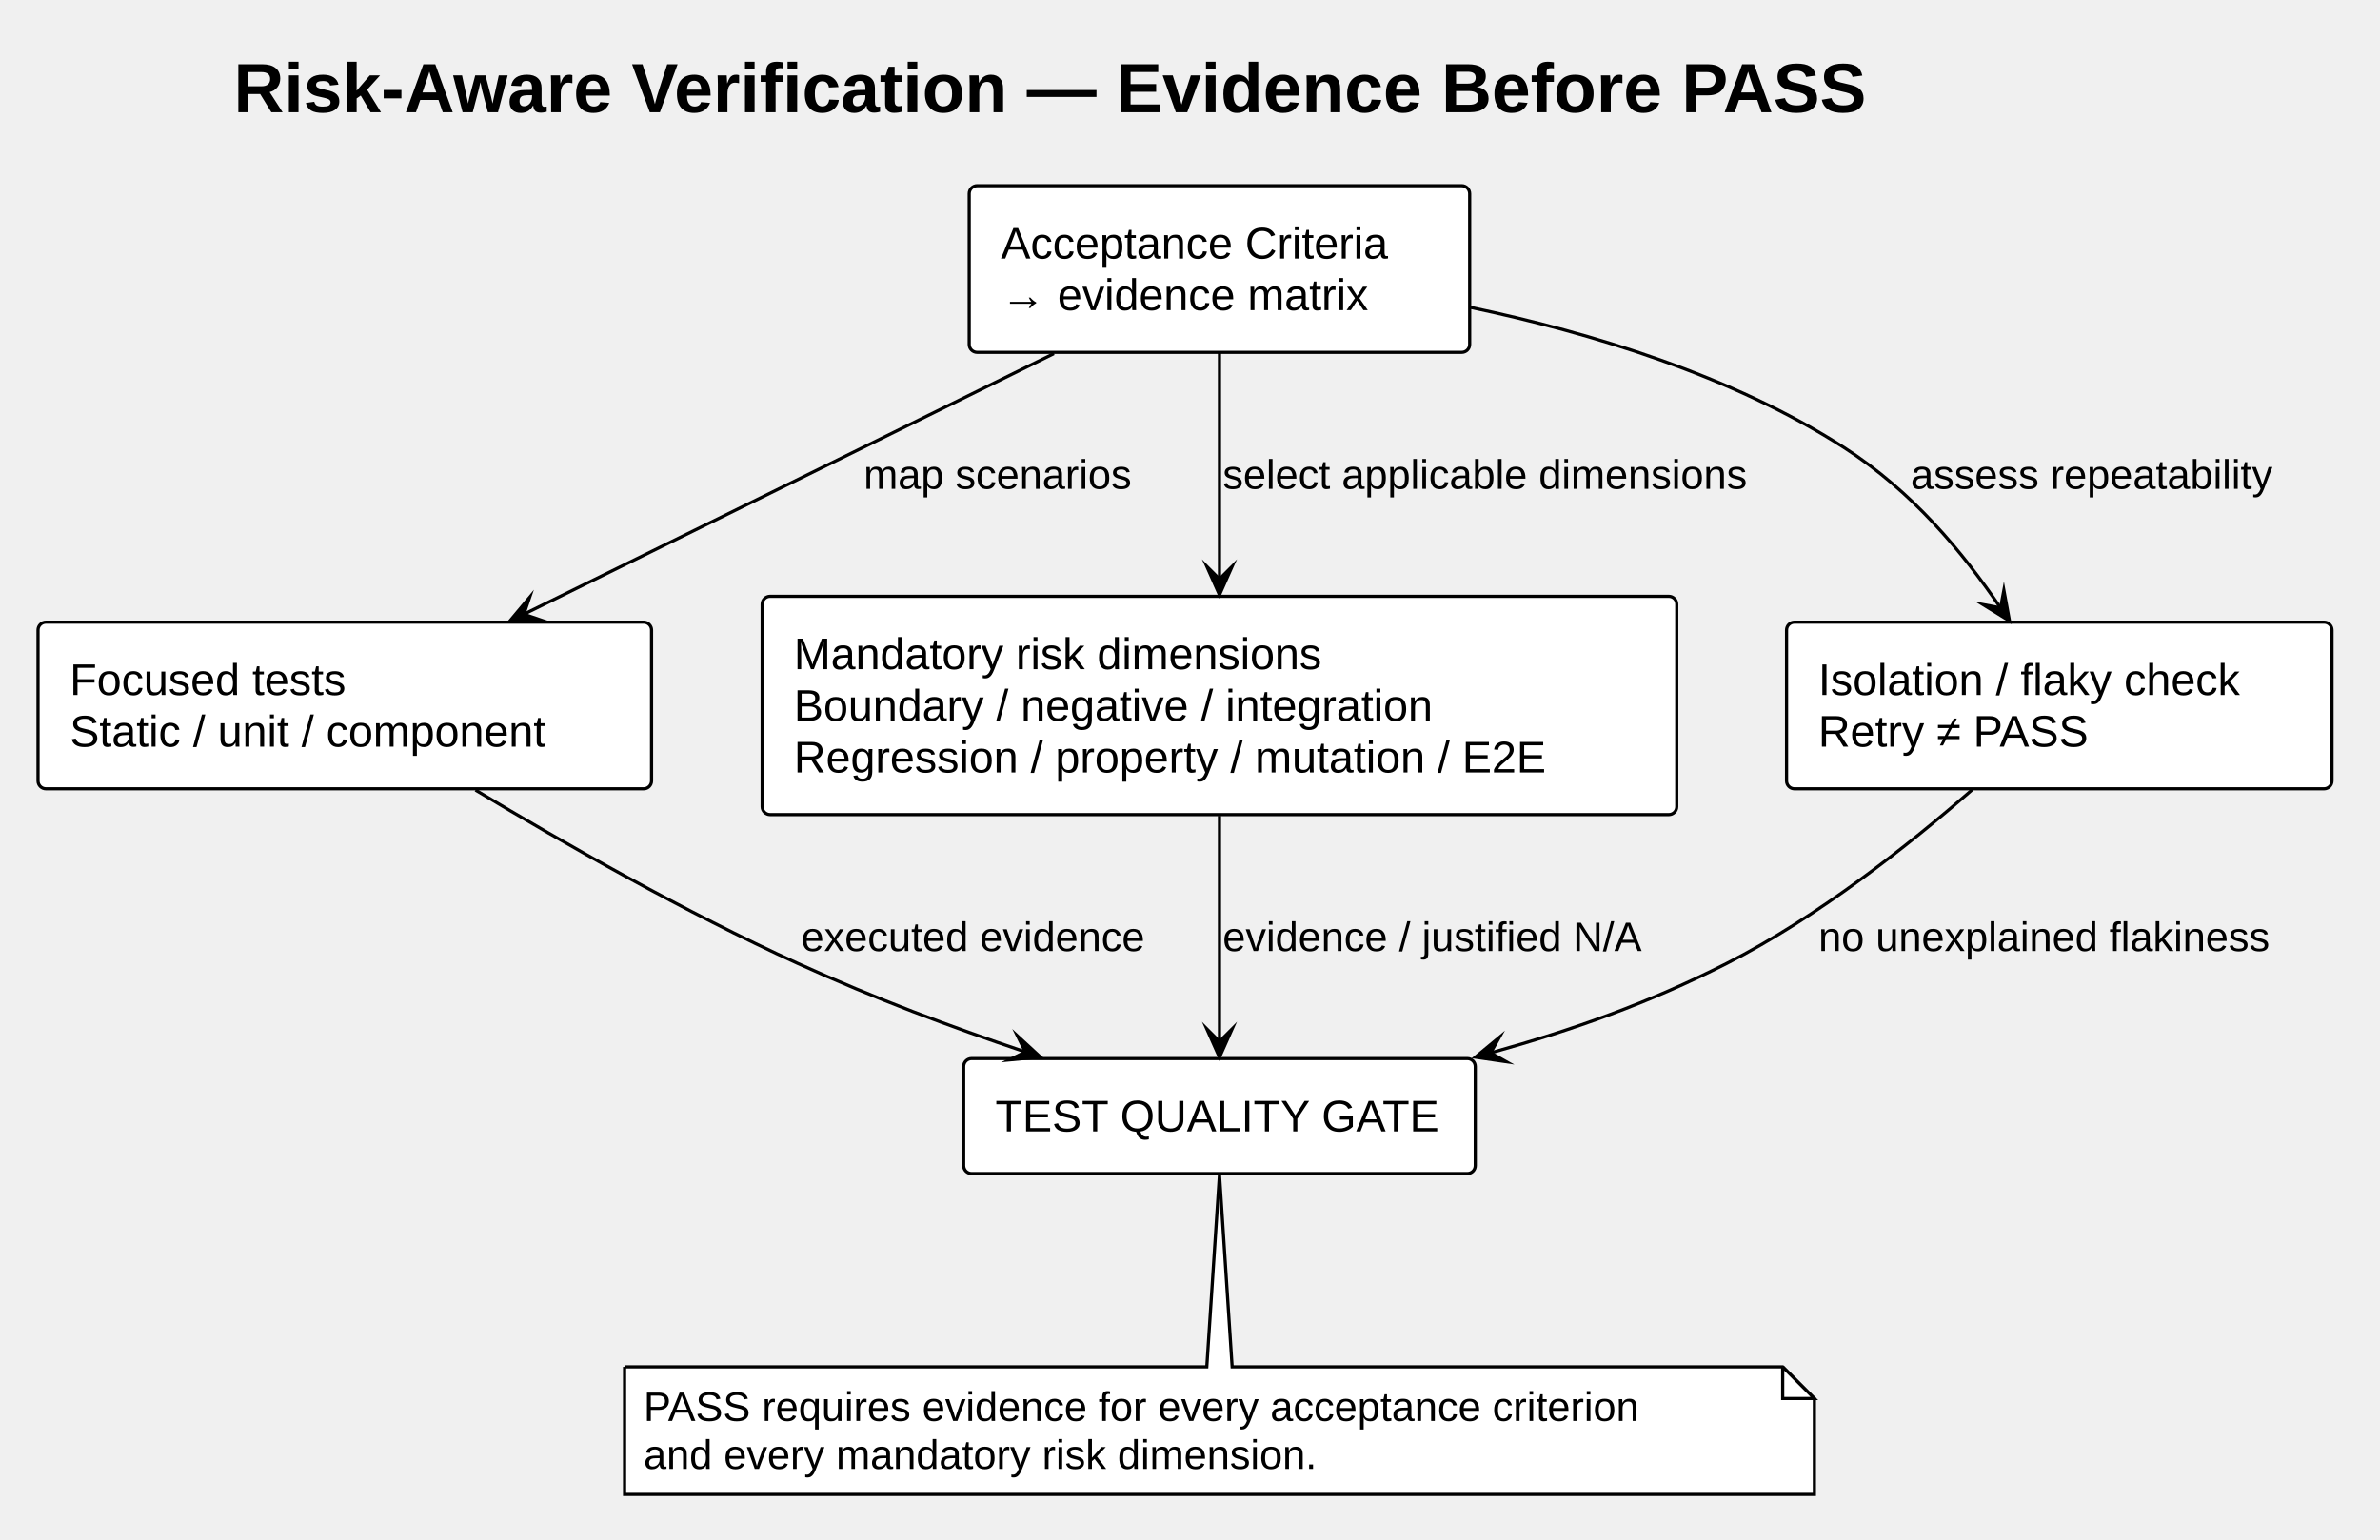
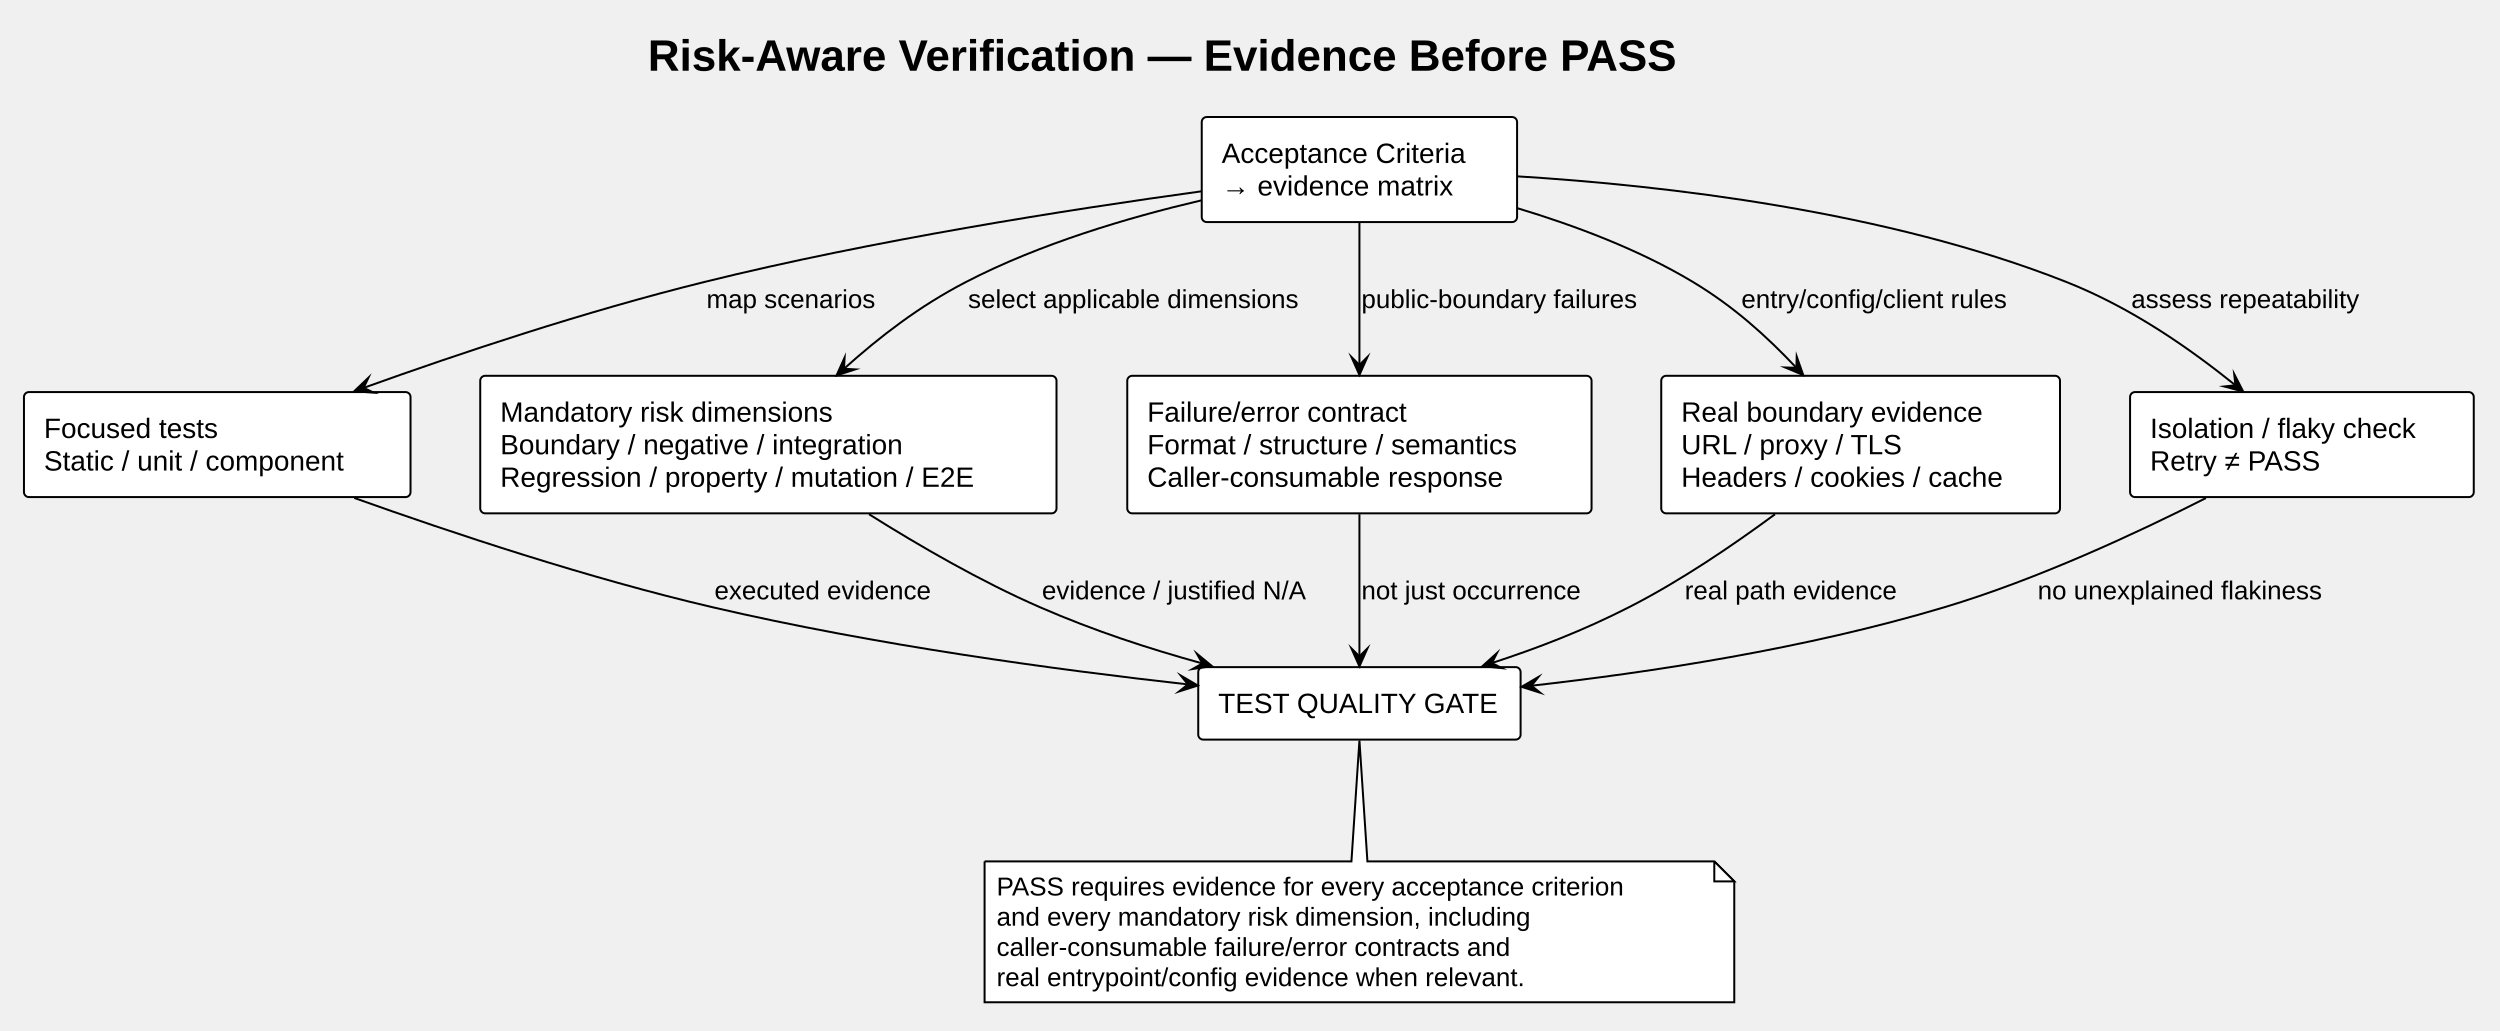
- <svg xmlns="http://www.w3.org/2000/svg" contentStyleType="text/css" data-diagram-type="DESCRIPTION" height="486px" preserveAspectRatio="none" style="width:751px;height:486px;background:#FFFFFF;" version="1.1" viewBox="0 0 751 486" width="751px" zoomAndPan="magnify">
+ <svg xmlns="http://www.w3.org/2000/svg" contentStyleType="text/css" data-diagram-type="DESCRIPTION" height="516px" preserveAspectRatio="none" style="width:1252px;height:516px;background:#FFFFFF;" version="1.1" viewBox="0 0 1252 516" width="1252px" zoomAndPan="magnify">
  <defs />
  <g>
    <g class="title" data-source-line="6">
-       <text fill="#000000" font-family="Arial" font-size="22" font-weight="700" lengthAdjust="spacing" textLength="601.96" x="73.743" y="35.421">Risk-Aware Verification — Evidence Before PASS</text>
+       <text fill="#000000" font-family="Arial" font-size="22" font-weight="700" lengthAdjust="spacing" textLength="601.96" x="324.45" y="35.421">Risk-Aware Verification — Evidence Before PASS</text>
    </g>
    <g class="entity" data-qualified-name="acceptance" data-source-line="8" id="ent0001">
-       <rect fill="#FFFFFF" height="52.594" rx="2.5" ry="2.5" style="stroke:#000000;stroke-width:1;" width="157.922" x="305.83" y="58.609" />
-       <text fill="#000000" font-family="Arial" font-size="14" lengthAdjust="spacing" textLength="137.922" x="315.83" y="81.605">Acceptance Criteria</text>
-       <text fill="#000000" font-family="Arial" font-size="14" lengthAdjust="spacing" textLength="129.739" x="315.83" y="97.901">→ evidence matrix</text>
+       <rect fill="#FFFFFF" height="52.594" rx="2.5" ry="2.5" style="stroke:#000000;stroke-width:1;" width="157.922" x="601.83" y="58.609" />
+       <text fill="#000000" font-family="Arial" font-size="14" lengthAdjust="spacing" textLength="137.922" x="611.83" y="81.605">Acceptance Criteria</text>
+       <text fill="#000000" font-family="Arial" font-size="14" lengthAdjust="spacing" textLength="129.739" x="611.83" y="97.901">→ evidence matrix</text>
    </g>
    <g class="entity" data-qualified-name="focused" data-source-line="9" id="ent0002">
-       <rect fill="#FFFFFF" height="52.594" rx="2.5" ry="2.5" style="stroke:#000000;stroke-width:1;" width="193.592" x="12" y="196.359" />
-       <text fill="#000000" font-family="Arial" font-size="14" lengthAdjust="spacing" textLength="96.612" x="22" y="219.355">Focused tests</text>
-       <text fill="#000000" font-family="Arial" font-size="14" lengthAdjust="spacing" textLength="173.592" x="22" y="235.651">Static / unit / component</text>
+       <rect fill="#FFFFFF" height="52.594" rx="2.5" ry="2.5" style="stroke:#000000;stroke-width:1;" width="193.592" x="12" y="196.349" />
+       <text fill="#000000" font-family="Arial" font-size="14" lengthAdjust="spacing" textLength="96.612" x="22" y="219.345">Focused tests</text>
+       <text fill="#000000" font-family="Arial" font-size="14" lengthAdjust="spacing" textLength="173.592" x="22" y="235.641">Static / unit / component</text>
    </g>
    <g class="entity" data-qualified-name="risk" data-source-line="10" id="ent0003">
-       <rect fill="#FFFFFF" height="68.891" rx="2.5" ry="2.5" style="stroke:#000000;stroke-width:1;" width="288.598" x="240.5" y="188.209" />
-       <text fill="#000000" font-family="Arial" font-size="14" lengthAdjust="spacing" textLength="188.856" x="250.5" y="211.204">Mandatory risk dimensions</text>
-       <text fill="#000000" font-family="Arial" font-size="14" lengthAdjust="spacing" textLength="232.791" x="250.5" y="227.501">Boundary / negative / integration</text>
-       <text fill="#000000" font-family="Arial" font-size="14" lengthAdjust="spacing" textLength="268.598" x="250.5" y="243.798">Regression / property / mutation / E2E</text>
+       <rect fill="#FFFFFF" height="68.891" rx="2.5" ry="2.5" style="stroke:#000000;stroke-width:1;" width="288.598" x="240.5" y="188.199" />
+       <text fill="#000000" font-family="Arial" font-size="14" lengthAdjust="spacing" textLength="188.856" x="250.5" y="211.195">Mandatory risk dimensions</text>
+       <text fill="#000000" font-family="Arial" font-size="14" lengthAdjust="spacing" textLength="232.791" x="250.5" y="227.491">Boundary / negative / integration</text>
+       <text fill="#000000" font-family="Arial" font-size="14" lengthAdjust="spacing" textLength="268.598" x="250.5" y="243.788">Regression / property / mutation / E2E</text>
    </g>
-     <g class="entity" data-qualified-name="isolation" data-source-line="11" id="ent0004">
-       <rect fill="#FFFFFF" height="52.594" rx="2.5" ry="2.5" style="stroke:#000000;stroke-width:1;" width="172.12" x="563.74" y="196.359" />
-       <text fill="#000000" font-family="Arial" font-size="14" lengthAdjust="spacing" textLength="152.12" x="573.74" y="219.355">Isolation / flaky check</text>
-       <text fill="#000000" font-family="Arial" font-size="14" lengthAdjust="spacing" textLength="94.295" x="573.74" y="235.651">Retry ≠ PASS</text>
+     <g class="entity" data-qualified-name="failure_contract" data-source-line="11" id="ent0004">
+       <rect fill="#FFFFFF" height="68.891" rx="2.5" ry="2.5" style="stroke:#000000;stroke-width:1;" width="232.523" x="564.53" y="188.199" />
+       <text fill="#000000" font-family="Arial" font-size="14" lengthAdjust="spacing" textLength="149.413" x="574.53" y="211.195">Failure/error contract</text>
+       <text fill="#000000" font-family="Arial" font-size="14" lengthAdjust="spacing" textLength="212.523" x="574.53" y="227.491">Format / structure / semantics</text>
+       <text fill="#000000" font-family="Arial" font-size="14" lengthAdjust="spacing" textLength="198.81" x="574.53" y="243.788">Caller-consumable response</text>
    </g>
-     <g class="entity" data-qualified-name="gate" data-source-line="12" id="ent0005">
-       <rect fill="#FFFFFF" height="36.297" rx="2.5" ry="2.5" style="stroke:#000000;stroke-width:1;" width="161.435" x="304.08" y="334.099" />
-       <text fill="#000000" font-family="Arial" font-size="14" lengthAdjust="spacing" textLength="141.435" x="314.08" y="357.094">TEST QUALITY GATE</text>
+     <g class="entity" data-qualified-name="real_boundary" data-source-line="12" id="ent0005">
+       <rect fill="#FFFFFF" height="68.891" rx="2.5" ry="2.5" style="stroke:#000000;stroke-width:1;" width="199.696" x="831.95" y="188.199" />
+       <text fill="#000000" font-family="Arial" font-size="14" lengthAdjust="spacing" textLength="169.887" x="841.95" y="211.195">Real boundary evidence</text>
+       <text fill="#000000" font-family="Arial" font-size="14" lengthAdjust="spacing" textLength="120.025" x="841.95" y="227.491">URL / proxy / TLS</text>
+       <text fill="#000000" font-family="Arial" font-size="14" lengthAdjust="spacing" textLength="179.696" x="841.95" y="243.788">Headers / cookies / cache</text>
    </g>
-     <g class="entity" data-qualified-name="GMN12" data-source-line="22" id="ent0013">
-       <path d="M197.08,431.389 L197.08,471.655 A0,0 0 0 0 197.08,471.655 L572.52,471.655 A0,0 0 0 0 572.52,471.655 L572.52,441.389 L562.52,431.389 L388.8,431.389 L384.8,370.639 L380.8,431.389 L197.08,431.389 A0,0 0 0 0 197.08,431.389" fill="#FFFFFF" style="stroke:#000000;stroke-width:1;" />
-       <path d="M562.52,431.389 L562.52,441.389 L572.52,441.389 L562.52,431.389" fill="#FFFFFF" style="stroke:#000000;stroke-width:1;" />
-       <text fill="#000000" font-family="Arial" font-size="13" lengthAdjust="spacing" textLength="354.44" x="203.08" y="448.456">PASS requires evidence for every acceptance criterion</text>
-       <text fill="#000000" font-family="Arial" font-size="13" lengthAdjust="spacing" textLength="243.623" x="203.08" y="463.589">and every mandatory risk dimension.</text>
+     <g class="entity" data-qualified-name="isolation" data-source-line="13" id="ent0006">
+       <rect fill="#FFFFFF" height="52.594" rx="2.5" ry="2.5" style="stroke:#000000;stroke-width:1;" width="172.12" x="1066.74" y="196.349" />
+       <text fill="#000000" font-family="Arial" font-size="14" lengthAdjust="spacing" textLength="152.12" x="1076.74" y="219.345">Isolation / flaky check</text>
+       <text fill="#000000" font-family="Arial" font-size="14" lengthAdjust="spacing" textLength="94.295" x="1076.74" y="235.641">Retry ≠ PASS</text>
    </g>
-     <g class="link" data-entity-1="ent0001" data-entity-2="ent0002" data-link-type="dependency" data-source-line="14" id="lnk6">
-       <path d="M332.56,111.599 C283.33,135.809 214.467,169.683 165.307,193.863" fill="none" id="acceptance-to-focused" style="stroke:#000000;stroke-width:1;" />
-       <polygon fill="#000000" points="160.82,196.069,170.661,195.686,165.307,193.863,167.131,188.508,160.82,196.069" style="stroke:#000000;stroke-width:1;stroke-linejoin:miter;stroke-miterlimit:10;" />
-       <text fill="#000000" font-family="Arial" font-size="13" lengthAdjust="spacing" textLength="94.821" x="272.52" y="154.276">map scenarios</text>
+     <g class="entity" data-qualified-name="gate" data-source-line="14" id="ent0007">
+       <rect fill="#FFFFFF" height="36.297" rx="2.5" ry="2.5" style="stroke:#000000;stroke-width:1;" width="161.435" x="600.08" y="334.089" />
+       <text fill="#000000" font-family="Arial" font-size="14" lengthAdjust="spacing" textLength="141.435" x="610.08" y="357.084">TEST QUALITY GATE</text>
    </g>
-     <g class="link" data-entity-1="ent0001" data-entity-2="ent0003" data-link-type="dependency" data-source-line="15" id="lnk7">
-       <path d="M384.8,111.439 C384.8,133.019 384.8,159.109 384.8,182.769" fill="none" id="acceptance-to-risk" style="stroke:#000000;stroke-width:1;" />
-       <polygon fill="#000000" points="384.8,187.769,388.8,178.769,384.8,182.769,380.8,178.769,384.8,187.769" style="stroke:#000000;stroke-width:1;stroke-linejoin:miter;stroke-miterlimit:10;" />
-       <text fill="#000000" font-family="Arial" font-size="13" lengthAdjust="spacing" textLength="187.675" x="385.8" y="154.276">select applicable dimensions</text>
+     <g class="entity" data-qualified-name="GMN18" data-source-line="28" id="ent0019">
+       <path d="M493.08,431.389 L493.08,501.921 A0,0 0 0 0 493.08,501.921 L868.52,501.921 A0,0 0 0 0 868.52,501.921 L868.52,441.389 L858.52,431.389 L684.8,431.389 L680.8,370.799 L676.8,431.389 L493.08,431.389 A0,0 0 0 0 493.08,431.389" fill="#FFFFFF" style="stroke:#000000;stroke-width:1;" />
+       <path d="M858.52,431.389 L858.52,441.389 L868.52,441.389 L858.52,431.389" fill="#FFFFFF" style="stroke:#000000;stroke-width:1;" />
+       <text fill="#000000" font-family="Arial" font-size="13" lengthAdjust="spacing" textLength="354.44" x="499.08" y="448.456">PASS requires evidence for every acceptance criterion</text>
+       <text fill="#000000" font-family="Arial" font-size="13" lengthAdjust="spacing" textLength="306.96" x="499.08" y="463.589">and every mandatory risk dimension, including</text>
+       <text fill="#000000" font-family="Arial" font-size="13" lengthAdjust="spacing" textLength="294.55" x="499.08" y="478.722">caller-consumable failure/error contracts and</text>
+       <text fill="#000000" font-family="Arial" font-size="13" lengthAdjust="spacing" textLength="305.265" x="499.08" y="493.855">real entrypoint/config evidence when relevant.</text>
    </g>
-     <g class="link" data-entity-1="ent0001" data-entity-2="ent0004" data-link-type="dependency" data-source-line="16" id="lnk8">
-       <path d="M464.08,97.029 C501.93,105.019 546.54,118.539 581.8,141.209 C603.49,155.149 619.091,174.01 631.271,191.85" fill="none" id="acceptance-to-isolation" style="stroke:#000000;stroke-width:1;" />
-       <polygon fill="#000000" points="634.09,195.979,632.319,186.291,631.271,191.85,625.712,190.802,634.09,195.979" style="stroke:#000000;stroke-width:1;stroke-linejoin:miter;stroke-miterlimit:10;" />
-       <text fill="#000000" font-family="Arial" font-size="13" lengthAdjust="spacing" textLength="129.689" x="602.91" y="154.276">assess repeatability</text>
+     <g class="link" data-entity-1="ent0001" data-entity-2="ent0002" data-link-type="dependency" data-source-line="16" id="lnk8">
+       <path d="M601.57,95.829 C534.71,105.029 436.74,120.409 352.8,141.199 C292.61,156.099 230.556,176.85 182.106,194.24" fill="none" id="acceptance-to-focused" style="stroke:#000000;stroke-width:1;" />
+       <polygon fill="#000000" points="177.4,195.929,187.222,196.654,182.106,194.24,184.52,189.124,177.4,195.929" style="stroke:#000000;stroke-width:1;stroke-linejoin:miter;stroke-miterlimit:10;" />
+       <text fill="#000000" font-family="Arial" font-size="13" lengthAdjust="spacing" textLength="94.821" x="353.8" y="154.266">map scenarios</text>
    </g>
-     <g class="link" data-entity-1="ent0002" data-entity-2="ent0005" data-link-type="dependency" data-source-line="17" id="lnk9">
-       <path d="M150.04,249.359 C178.09,266.209 216.4,288.009 251.8,304.099 C276.33,315.249 299.603,323.92 323.563,332.01" fill="none" id="focused-to-gate" style="stroke:#000000;stroke-width:1;" />
-       <polygon fill="#000000" points="328.3,333.609,321.053,326.94,323.563,332.01,318.493,334.52,328.3,333.609" style="stroke:#000000;stroke-width:1;stroke-linejoin:miter;stroke-miterlimit:10;" />
-       <text fill="#000000" font-family="Arial" font-size="13" lengthAdjust="spacing" textLength="123.494" x="252.8" y="300.166">executed evidence</text>
+     <g class="link" data-entity-1="ent0001" data-entity-2="ent0003" data-link-type="dependency" data-source-line="17" id="lnk9">
+       <path d="M601.79,100.309 C564.64,108.999 520.54,122.159 483.8,141.199 C460.2,153.429 440.695,168.534 422.675,184.673" fill="none" id="acceptance-to-risk" style="stroke:#000000;stroke-width:1;" />
+       <polygon fill="#000000" points="418.95,188.009,428.323,184.984,422.675,184.673,422.985,179.025,418.95,188.009" style="stroke:#000000;stroke-width:1;stroke-linejoin:miter;stroke-miterlimit:10;" />
+       <text fill="#000000" font-family="Arial" font-size="13" lengthAdjust="spacing" textLength="187.675" x="484.8" y="154.266">select applicable dimensions</text>
    </g>
-     <g class="link" data-entity-1="ent0003" data-entity-2="ent0005" data-link-type="dependency" data-source-line="18" id="lnk10">
-       <path d="M384.8,257.509 C384.8,282.019 384.8,309.159 384.8,328.719" fill="none" id="risk-to-gate" style="stroke:#000000;stroke-width:1;" />
-       <polygon fill="#000000" points="384.8,333.719,388.8,324.719,384.8,328.719,380.8,324.719,384.8,333.719" style="stroke:#000000;stroke-width:1;stroke-linejoin:miter;stroke-miterlimit:10;" />
-       <text fill="#000000" font-family="Arial" font-size="13" lengthAdjust="spacing" textLength="150.484" x="385.8" y="300.166">evidence / justified N/A</text>
+     <g class="link" data-entity-1="ent0001" data-entity-2="ent0004" data-link-type="dependency" data-source-line="18" id="lnk10">
+       <path d="M680.8,111.439 C680.8,133.019 680.8,159.109 680.8,182.769" fill="none" id="acceptance-to-failure_contract" style="stroke:#000000;stroke-width:1;" />
+       <polygon fill="#000000" points="680.8,187.769,684.8,178.769,680.8,182.769,676.8,178.769,680.8,187.769" style="stroke:#000000;stroke-width:1;stroke-linejoin:miter;stroke-miterlimit:10;" />
+       <text fill="#000000" font-family="Arial" font-size="13" lengthAdjust="spacing" textLength="158" x="681.8" y="154.266">public-boundary failures</text>
    </g>
-     <g class="link" data-entity-1="ent0004" data-entity-2="ent0005" data-link-type="dependency" data-source-line="19" id="lnk11">
-       <path d="M622.31,249.259 C602.17,266.839 573.46,289.529 544.8,304.099 C520.14,316.629 496.425,325.023 470.355,332.313" fill="none" id="isolation-to-gate" style="stroke:#000000;stroke-width:1;" />
-       <polygon fill="#000000" points="465.54,333.659,475.285,335.088,470.355,332.313,473.13,327.383,465.54,333.659" style="stroke:#000000;stroke-width:1;stroke-linejoin:miter;stroke-miterlimit:10;" />
-       <text fill="#000000" font-family="Arial" font-size="13" lengthAdjust="spacing" textLength="161.637" x="573.81" y="300.166">no unexplained flakiness</text>
+     <g class="link" data-entity-1="ent0001" data-entity-2="ent0005" data-link-type="dependency" data-source-line="19" id="lnk11">
+       <path d="M759.99,104.289 C788.86,112.979 820.97,125.059 847.8,141.199 C868.38,153.589 884.548,168.213 899.628,184.193" fill="none" id="acceptance-to-real_boundary" style="stroke:#000000;stroke-width:1;" />
+       <polygon fill="#000000" points="903.06,187.829,899.792,178.538,899.628,184.193,893.974,184.029,903.06,187.829" style="stroke:#000000;stroke-width:1;stroke-linejoin:miter;stroke-miterlimit:10;" />
+       <text fill="#000000" font-family="Arial" font-size="13" lengthAdjust="spacing" textLength="154.718" x="872.06" y="154.266">entry/config/client rules</text>
+     </g>
+     <g class="link" data-entity-1="ent0001" data-entity-2="ent0006" data-link-type="dependency" data-source-line="20" id="lnk12">
+       <path d="M760.05,88.329 C833.56,92.859 944.85,105.619 1034.8,141.199 C1067.77,154.239 1096.826,174.683 1119.496,192.943" fill="none" id="acceptance-to-isolation" style="stroke:#000000;stroke-width:1;" />
+       <polygon fill="#000000" points="1123.39,196.079,1118.89,187.319,1119.496,192.943,1113.872,193.549,1123.39,196.079" style="stroke:#000000;stroke-width:1;stroke-linejoin:miter;stroke-miterlimit:10;" />
+       <text fill="#000000" font-family="Arial" font-size="13" lengthAdjust="spacing" textLength="129.689" x="1067.32" y="154.266">assess repeatability</text>
+     </g>
+     <g class="link" data-entity-1="ent0002" data-entity-2="ent0007" data-link-type="dependency" data-source-line="21" id="lnk13">
+       <path d="M177.4,249.369 C226.7,266.989 295.08,289.699 356.8,304.089 C438.59,323.159 528.921,335.374 594.901,342.754" fill="none" id="focused-to-gate" style="stroke:#000000;stroke-width:1;" />
+       <polygon fill="#000000" points="599.87,343.309,591.37,338.334,594.901,342.754,590.481,346.284,599.87,343.309" style="stroke:#000000;stroke-width:1;stroke-linejoin:miter;stroke-miterlimit:10;" />
+       <text fill="#000000" font-family="Arial" font-size="13" lengthAdjust="spacing" textLength="123.494" x="357.8" y="300.156">executed evidence</text>
+     </g>
+     <g class="link" data-entity-1="ent0003" data-entity-2="ent0007" data-link-type="dependency" data-source-line="22" id="lnk14">
+       <path d="M435.19,257.519 C460.16,273.229 491.24,291.229 520.8,304.089 C548.15,315.989 574.572,324.613 602.152,332.263" fill="none" id="risk-to-gate" style="stroke:#000000;stroke-width:1;" />
+       <polygon fill="#000000" points="606.97,333.599,599.367,327.339,602.152,332.263,597.228,335.048,606.97,333.599" style="stroke:#000000;stroke-width:1;stroke-linejoin:miter;stroke-miterlimit:10;" />
+       <text fill="#000000" font-family="Arial" font-size="13" lengthAdjust="spacing" textLength="150.484" x="521.8" y="300.156">evidence / justified N/A</text>
+     </g>
+     <g class="link" data-entity-1="ent0004" data-entity-2="ent0007" data-link-type="dependency" data-source-line="23" id="lnk15">
+       <path d="M680.8,257.499 C680.8,282.019 680.8,309.149 680.8,328.719" fill="none" id="failure_contract-to-gate" style="stroke:#000000;stroke-width:1;" />
+       <polygon fill="#000000" points="680.8,333.719,684.8,324.719,680.8,328.719,676.8,324.719,680.8,333.719" style="stroke:#000000;stroke-width:1;stroke-linejoin:miter;stroke-miterlimit:10;" />
+       <text fill="#000000" font-family="Arial" font-size="13" lengthAdjust="spacing" textLength="125.836" x="681.8" y="300.156">not just occurrence</text>
+     </g>
+     <g class="link" data-entity-1="ent0005" data-entity-2="ent0007" data-link-type="dependency" data-source-line="24" id="lnk16">
+       <path d="M888.93,257.529 C867.77,273.149 841.35,291.079 815.8,304.089 C792.68,315.869 770.691,324.33 747.141,332.06" fill="none" id="real_boundary-to-gate" style="stroke:#000000;stroke-width:1;" />
+       <polygon fill="#000000" points="742.39,333.619,752.189,334.613,747.141,332.06,749.694,327.012,742.39,333.619" style="stroke:#000000;stroke-width:1;stroke-linejoin:miter;stroke-miterlimit:10;" />
+       <text fill="#000000" font-family="Arial" font-size="13" lengthAdjust="spacing" textLength="121.678" x="843.69" y="300.156">real path evidence</text>
+     </g>
+     <g class="link" data-entity-1="ent0006" data-entity-2="ent0007" data-link-type="dependency" data-source-line="25" id="lnk17">
+       <path d="M1104.74,249.419 C1069.44,267.309 1019.82,290.309 973.8,304.089 C903.83,325.039 826.489,336.689 766.948,343.409" fill="none" id="isolation-to-gate" style="stroke:#000000;stroke-width:1;" />
+       <polygon fill="#000000" points="761.98,343.969,771.372,346.935,766.948,343.409,770.475,338.985,761.98,343.969" style="stroke:#000000;stroke-width:1;stroke-linejoin:miter;stroke-miterlimit:10;" />
+       <text fill="#000000" font-family="Arial" font-size="13" lengthAdjust="spacing" textLength="161.637" x="1020.45" y="300.156">no unexplained flakiness</text>
    </g>
  </g>
</svg>
